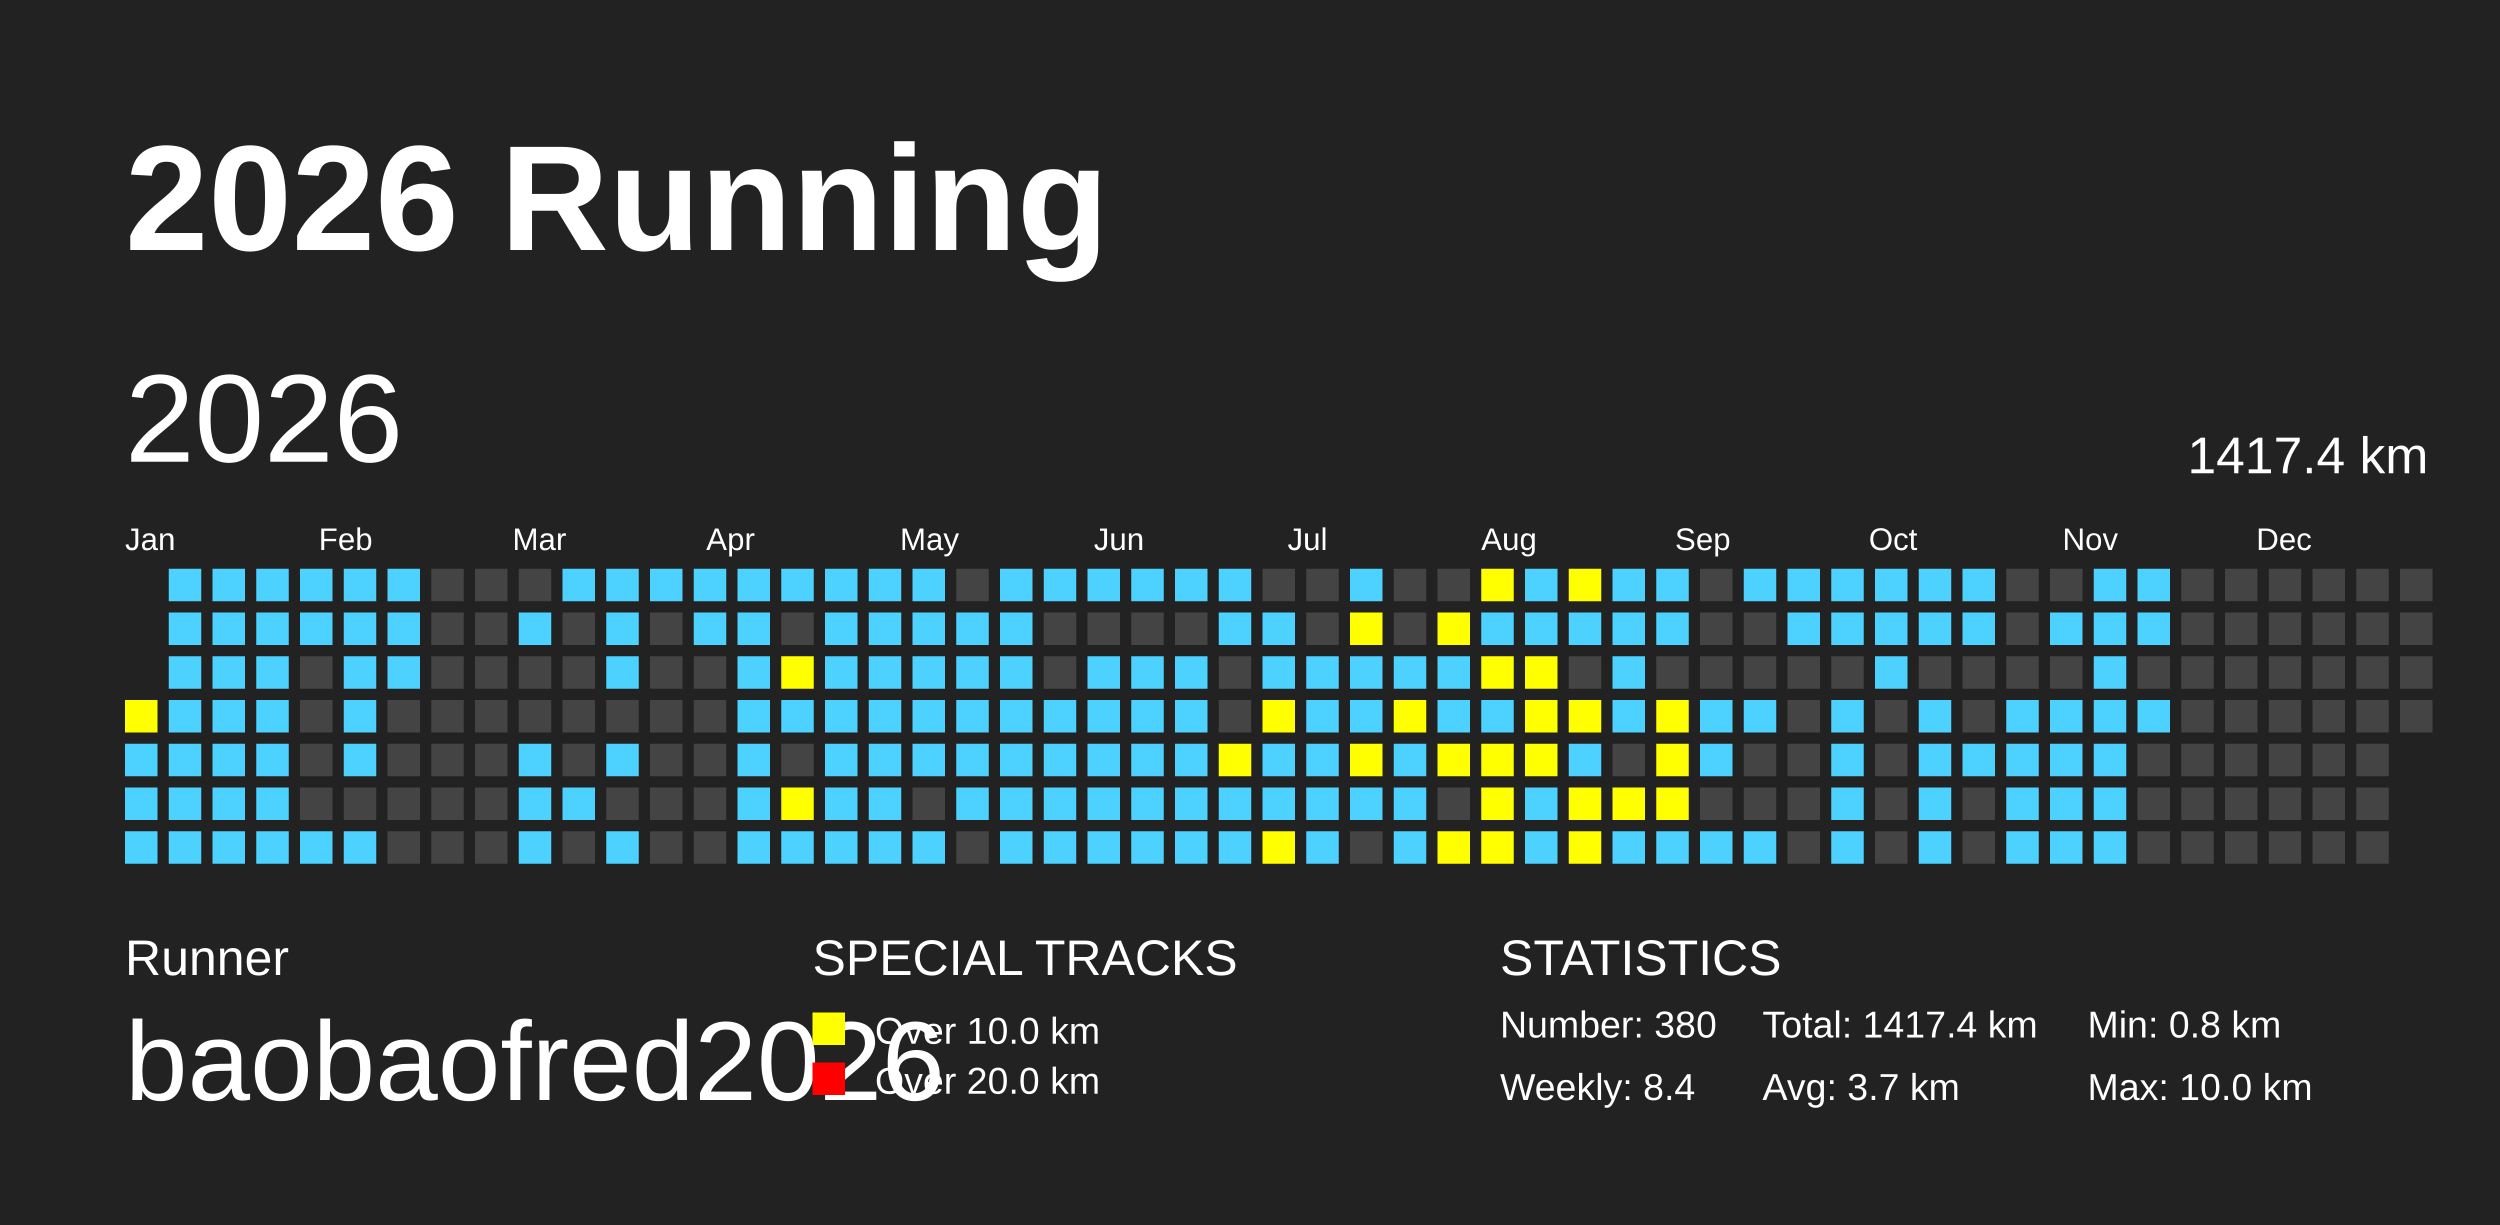
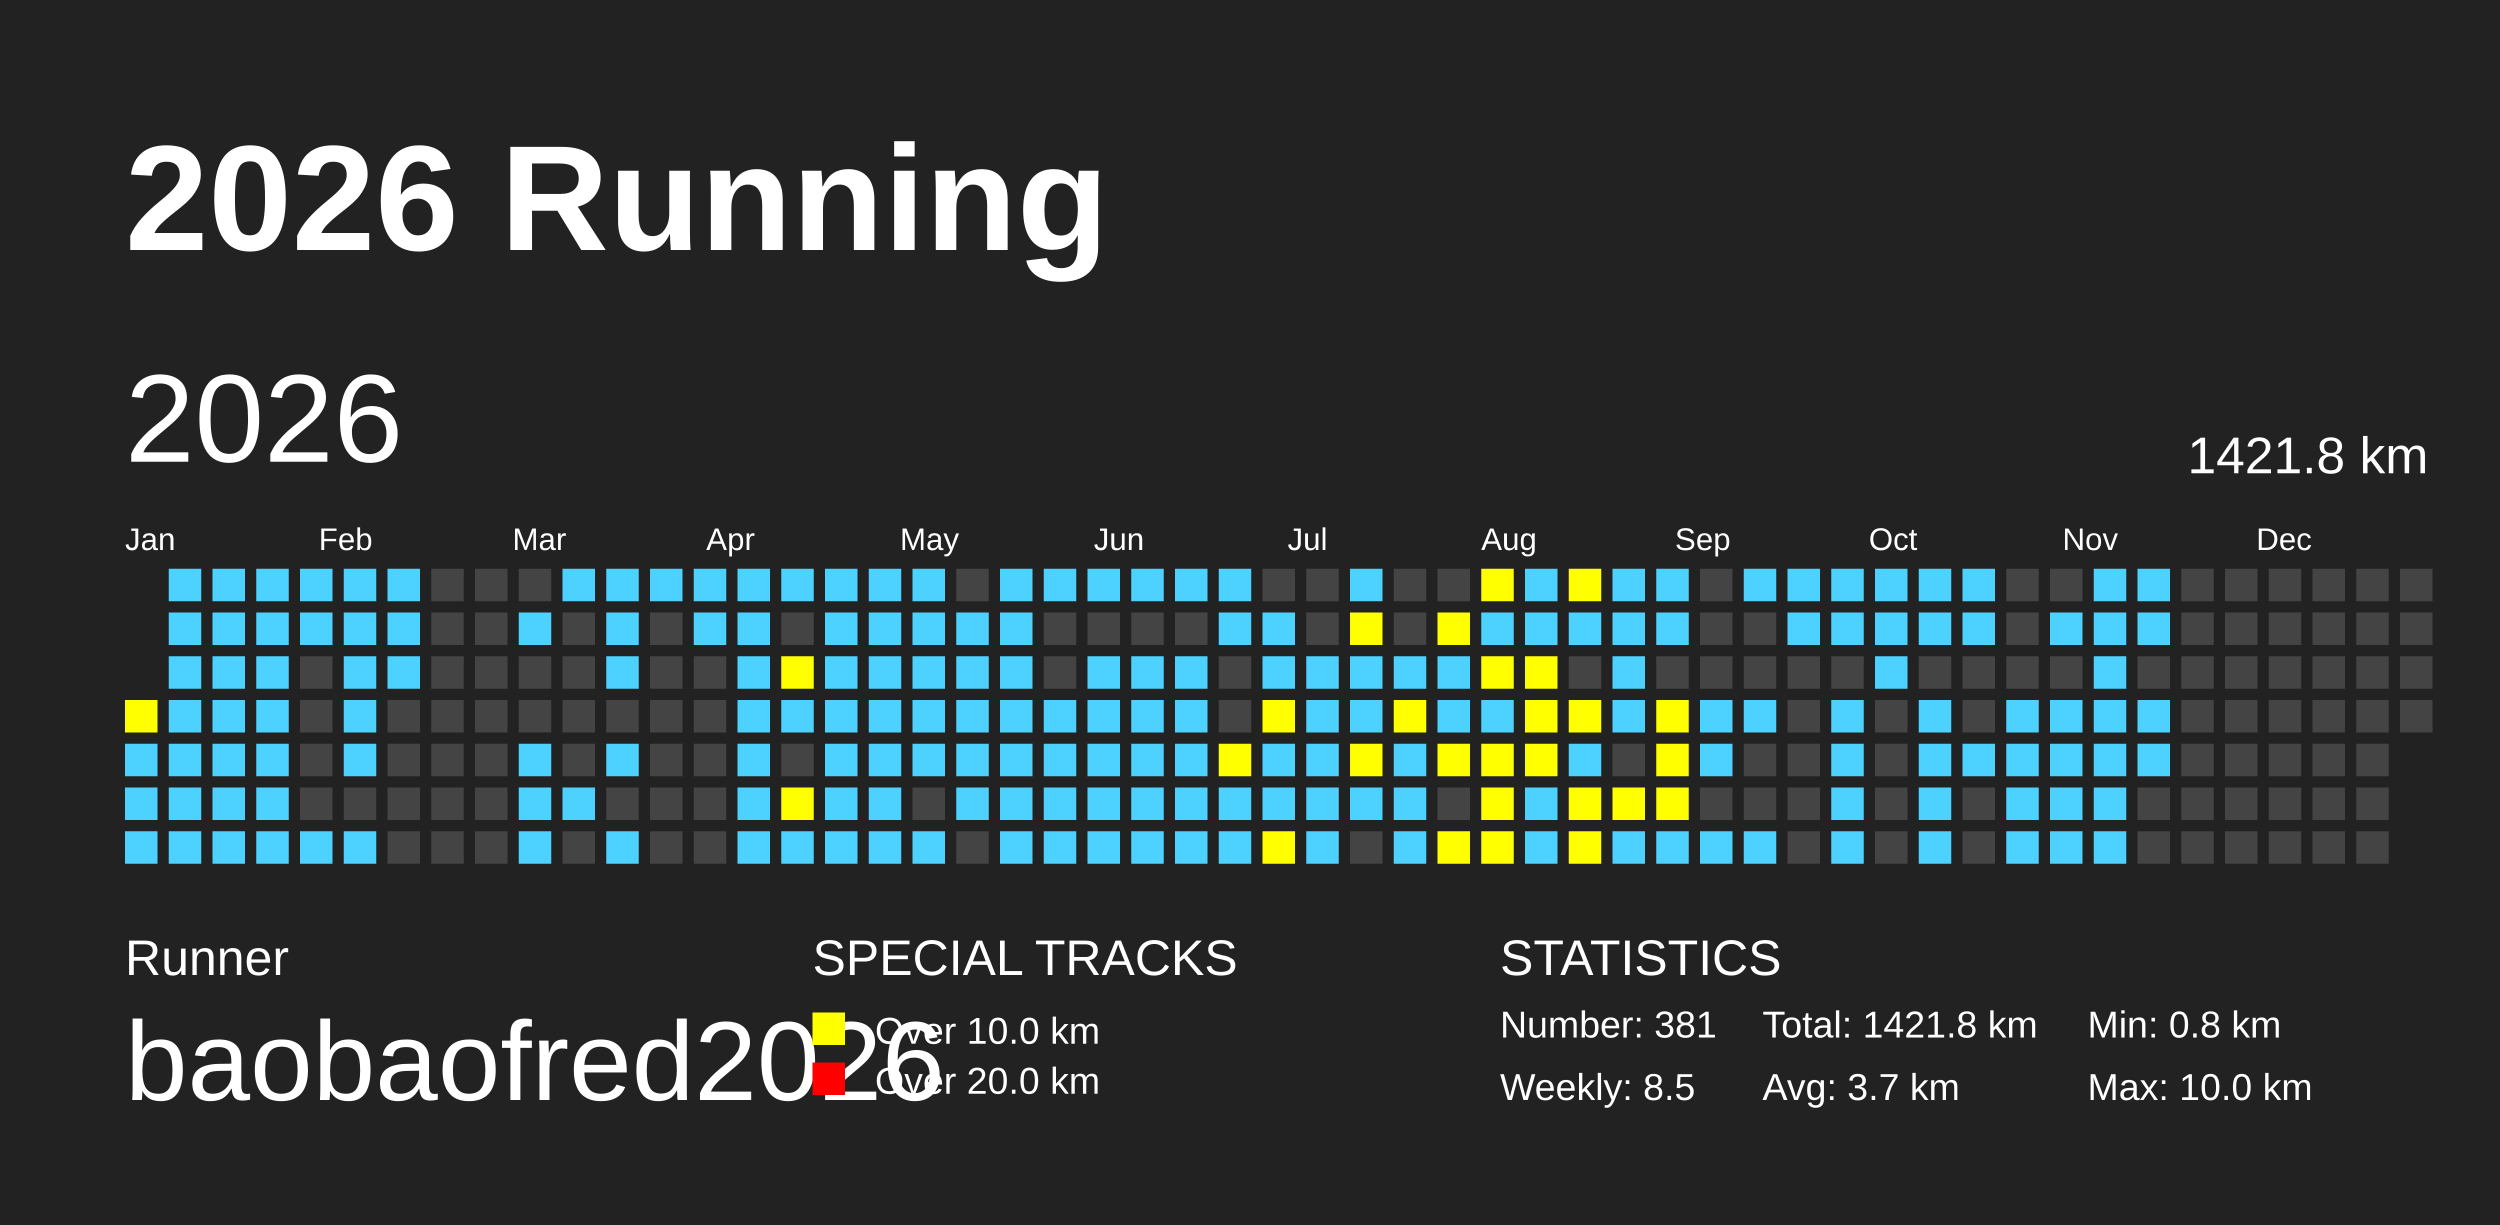
<svg xmlns="http://www.w3.org/2000/svg" baseProfile="full" height="98mm" version="1.1" viewBox="0,0,200,98" width="200mm">
  <defs />
  <rect fill="#222222" height="98" width="200" x="0" y="0" />
  <text fill="#FFFFFF" style="font-size:12px; font-family:Arial; font-weight:bold;" x="10" y="20">2026 Running</text>
  <text fill="#FFFFFF" style="font-size:4px; font-family:Arial" x="10" y="78">Runner</text>
  <text fill="#FFFFFF" style="font-size:9px; font-family:Arial" x="10" y="88">baobaofred2026</text>
  <text fill="#FFFFFF" style="font-size:4px; font-family:Arial" x="65" y="78">SPECIAL TRACKS</text>
  <rect fill="yellow" height="2.6" width="2.6" x="65" y="81" />
  <text fill="#FFFFFF" style="font-size:3px; font-family:Arial" x="70" y="83.5">Over 10.0 km</text>
  <rect fill="red" height="2.6" width="2.6" x="65" y="85" />
  <text fill="#FFFFFF" style="font-size:3px; font-family:Arial" x="70" y="87.5">Over 20.0 km</text>
  <text fill="#FFFFFF" style="font-size:4px; font-family:Arial" x="120" y="78">STATISTICS</text>
-   <text fill="#FFFFFF" style="font-size:3px; font-family:Arial" x="120" y="83">Number: 380</text>
-   <text fill="#FFFFFF" style="font-size:3px; font-family:Arial" x="120" y="88">Weekly: 8.4</text>
-   <text fill="#FFFFFF" style="font-size:3px; font-family:Arial" x="141" y="83">Total: 1417.4 km</text>
+   <text fill="#FFFFFF" style="font-size:3px; font-family:Arial" x="120" y="83">Number: 381</text>
+   <text fill="#FFFFFF" style="font-size:3px; font-family:Arial" x="120" y="88">Weekly: 8.5</text>
+   <text fill="#FFFFFF" style="font-size:3px; font-family:Arial" x="141" y="83">Total: 1421.8 km</text>
  <text fill="#FFFFFF" style="font-size:3px; font-family:Arial" x="141" y="88">Avg: 3.7 km</text>
  <text fill="#FFFFFF" style="font-size:3px; font-family:Arial" x="167" y="83">Min: 0.8 km</text>
  <text fill="#FFFFFF" style="font-size:3px; font-family:Arial" x="167" y="88">Max: 10.0 km</text>
  <text dominant-baseline="hanging" fill="#FFFFFF" style="font-size:10.0px; font-family:Arial;" x="10" y="30">2026</text>
-   <text dominant-baseline="hanging" fill="#FFFFFF" style="font-size:4.125px; font-family:Arial;" x="175" y="35">1417.4 km</text>
+   <text dominant-baseline="hanging" fill="#FFFFFF" style="font-size:4.125px; font-family:Arial;" x="175" y="35">1421.8 km</text>
  <text fill="#FFFFFF" style="font-size:2.5px; font-family:Arial" x="10.0" y="44">Jan</text>
  <text fill="#FFFFFF" style="font-size:2.5px; font-family:Arial" x="25.5" y="44">Feb</text>
  <text fill="#FFFFFF" style="font-size:2.5px; font-family:Arial" x="41.0" y="44">Mar</text>
  <text fill="#FFFFFF" style="font-size:2.5px; font-family:Arial" x="56.5" y="44">Apr</text>
  <text fill="#FFFFFF" style="font-size:2.5px; font-family:Arial" x="72.0" y="44">May</text>
  <text fill="#FFFFFF" style="font-size:2.5px; font-family:Arial" x="87.5" y="44">Jun</text>
  <text fill="#FFFFFF" style="font-size:2.5px; font-family:Arial" x="103.0" y="44">Jul</text>
  <text fill="#FFFFFF" style="font-size:2.5px; font-family:Arial" x="118.5" y="44">Aug</text>
  <text fill="#FFFFFF" style="font-size:2.5px; font-family:Arial" x="134.0" y="44">Sep</text>
  <text fill="#FFFFFF" style="font-size:2.5px; font-family:Arial" x="149.5" y="44">Oct</text>
  <text fill="#FFFFFF" style="font-size:2.5px; font-family:Arial" x="165.0" y="44">Nov</text>
  <text fill="#FFFFFF" style="font-size:2.5px; font-family:Arial" x="180.5" y="44">Dec</text>
  <rect fill="yellow" height="2.6" width="2.6" x="10.0" y="56.0" />
  <rect fill="#4DD2FF" height="2.6" width="2.6" x="10.0" y="59.5" />
  <rect fill="#4DD2FF" height="2.6" width="2.6" x="10.0" y="63.0" />
  <rect fill="#4DD2FF" height="2.6" width="2.6" x="10.0" y="66.5" />
  <rect fill="#4DD2FF" height="2.6" width="2.6" x="13.5" y="45.5" />
  <rect fill="#4DD2FF" height="2.6" width="2.6" x="13.5" y="49.0" />
  <rect fill="#4DD2FF" height="2.6" width="2.6" x="13.5" y="52.5" />
  <rect fill="#4DD2FF" height="2.6" width="2.6" x="13.5" y="56.0" />
  <rect fill="#4DD2FF" height="2.6" width="2.6" x="13.5" y="59.5" />
  <rect fill="#4DD2FF" height="2.6" width="2.6" x="13.5" y="63.0" />
  <rect fill="#4DD2FF" height="2.6" width="2.6" x="13.5" y="66.5" />
  <rect fill="#4DD2FF" height="2.6" width="2.6" x="17.0" y="45.5" />
  <rect fill="#4DD2FF" height="2.6" width="2.6" x="17.0" y="49.0" />
  <rect fill="#4DD2FF" height="2.6" width="2.6" x="17.0" y="52.5" />
  <rect fill="#4DD2FF" height="2.6" width="2.6" x="17.0" y="56.0" />
  <rect fill="#4DD2FF" height="2.6" width="2.6" x="17.0" y="59.5" />
  <rect fill="#4DD2FF" height="2.6" width="2.6" x="17.0" y="63.0" />
  <rect fill="#4DD2FF" height="2.6" width="2.6" x="17.0" y="66.5" />
  <rect fill="#4DD2FF" height="2.6" width="2.6" x="20.5" y="45.5" />
  <rect fill="#4DD2FF" height="2.6" width="2.6" x="20.5" y="49.0" />
  <rect fill="#4DD2FF" height="2.6" width="2.6" x="20.5" y="52.5" />
  <rect fill="#4DD2FF" height="2.6" width="2.6" x="20.5" y="56.0" />
  <rect fill="#4DD2FF" height="2.6" width="2.6" x="20.5" y="59.5" />
  <rect fill="#4DD2FF" height="2.6" width="2.6" x="20.5" y="63.0" />
  <rect fill="#4DD2FF" height="2.6" width="2.6" x="20.5" y="66.5" />
  <rect fill="#4DD2FF" height="2.6" width="2.6" x="24.0" y="45.5" />
  <rect fill="#4DD2FF" height="2.6" width="2.6" x="24.0" y="49.0" />
  <rect fill="#444444" height="2.6" width="2.6" x="24.0" y="52.5" />
  <rect fill="#444444" height="2.6" width="2.6" x="24.0" y="56.0" />
  <rect fill="#444444" height="2.6" width="2.6" x="24.0" y="59.5" />
  <rect fill="#444444" height="2.6" width="2.6" x="24.0" y="63.0" />
  <rect fill="#4DD2FF" height="2.6" width="2.6" x="24.0" y="66.5" />
  <rect fill="#4DD2FF" height="2.6" width="2.6" x="27.5" y="45.5" />
  <rect fill="#4DD2FF" height="2.6" width="2.6" x="27.5" y="49.0" />
  <rect fill="#4DD2FF" height="2.6" width="2.6" x="27.5" y="52.5" />
  <rect fill="#4DD2FF" height="2.6" width="2.6" x="27.5" y="56.0" />
  <rect fill="#4DD2FF" height="2.6" width="2.6" x="27.5" y="59.5" />
  <rect fill="#444444" height="2.6" width="2.6" x="27.5" y="63.0" />
  <rect fill="#4DD2FF" height="2.6" width="2.6" x="27.5" y="66.5" />
  <rect fill="#4DD2FF" height="2.6" width="2.6" x="31.0" y="45.5" />
  <rect fill="#4DD2FF" height="2.6" width="2.6" x="31.0" y="49.0" />
  <rect fill="#4DD2FF" height="2.6" width="2.6" x="31.0" y="52.5" />
  <rect fill="#444444" height="2.6" width="2.6" x="31.0" y="56.0" />
  <rect fill="#444444" height="2.6" width="2.6" x="31.0" y="59.5" />
  <rect fill="#444444" height="2.6" width="2.6" x="31.0" y="63.0" />
  <rect fill="#444444" height="2.6" width="2.6" x="31.0" y="66.5" />
  <rect fill="#444444" height="2.6" width="2.6" x="34.5" y="45.5" />
  <rect fill="#444444" height="2.6" width="2.6" x="34.5" y="49.0" />
  <rect fill="#444444" height="2.6" width="2.6" x="34.5" y="52.5" />
  <rect fill="#444444" height="2.6" width="2.6" x="34.5" y="56.0" />
  <rect fill="#444444" height="2.6" width="2.6" x="34.5" y="59.5" />
  <rect fill="#444444" height="2.6" width="2.6" x="34.5" y="63.0" />
  <rect fill="#444444" height="2.6" width="2.6" x="34.5" y="66.5" />
  <rect fill="#444444" height="2.6" width="2.6" x="38.0" y="45.5" />
  <rect fill="#444444" height="2.6" width="2.6" x="38.0" y="49.0" />
  <rect fill="#444444" height="2.6" width="2.6" x="38.0" y="52.5" />
  <rect fill="#444444" height="2.6" width="2.6" x="38.0" y="56.0" />
  <rect fill="#444444" height="2.6" width="2.6" x="38.0" y="59.5" />
  <rect fill="#444444" height="2.6" width="2.6" x="38.0" y="63.0" />
  <rect fill="#444444" height="2.6" width="2.6" x="38.0" y="66.5" />
  <rect fill="#444444" height="2.6" width="2.6" x="41.5" y="45.5" />
  <rect fill="#4DD2FF" height="2.6" width="2.6" x="41.5" y="49.0" />
  <rect fill="#444444" height="2.6" width="2.6" x="41.5" y="52.5" />
  <rect fill="#444444" height="2.6" width="2.6" x="41.5" y="56.0" />
  <rect fill="#4DD2FF" height="2.6" width="2.6" x="41.5" y="59.5" />
  <rect fill="#4DD2FF" height="2.6" width="2.6" x="41.5" y="63.0" />
  <rect fill="#4DD2FF" height="2.6" width="2.6" x="41.5" y="66.5" />
  <rect fill="#4DD2FF" height="2.6" width="2.6" x="45.0" y="45.5" />
  <rect fill="#444444" height="2.6" width="2.6" x="45.0" y="49.0" />
  <rect fill="#444444" height="2.6" width="2.6" x="45.0" y="52.5" />
  <rect fill="#444444" height="2.6" width="2.6" x="45.0" y="56.0" />
  <rect fill="#444444" height="2.6" width="2.6" x="45.0" y="59.5" />
  <rect fill="#4DD2FF" height="2.6" width="2.6" x="45.0" y="63.0" />
  <rect fill="#444444" height="2.6" width="2.6" x="45.0" y="66.5" />
  <rect fill="#4DD2FF" height="2.6" width="2.6" x="48.5" y="45.5" />
  <rect fill="#4DD2FF" height="2.6" width="2.6" x="48.5" y="49.0" />
  <rect fill="#4DD2FF" height="2.6" width="2.6" x="48.5" y="52.5" />
  <rect fill="#444444" height="2.6" width="2.6" x="48.5" y="56.0" />
  <rect fill="#4DD2FF" height="2.6" width="2.6" x="48.5" y="59.5" />
  <rect fill="#444444" height="2.6" width="2.6" x="48.5" y="63.0" />
  <rect fill="#4DD2FF" height="2.6" width="2.6" x="48.5" y="66.5" />
  <rect fill="#4DD2FF" height="2.6" width="2.6" x="52.0" y="45.5" />
  <rect fill="#444444" height="2.6" width="2.6" x="52.0" y="49.0" />
  <rect fill="#444444" height="2.6" width="2.6" x="52.0" y="52.5" />
  <rect fill="#444444" height="2.6" width="2.6" x="52.0" y="56.0" />
  <rect fill="#444444" height="2.6" width="2.6" x="52.0" y="59.5" />
  <rect fill="#444444" height="2.6" width="2.6" x="52.0" y="63.0" />
  <rect fill="#444444" height="2.6" width="2.6" x="52.0" y="66.5" />
  <rect fill="#4DD2FF" height="2.6" width="2.6" x="55.5" y="45.5" />
  <rect fill="#4DD2FF" height="2.6" width="2.6" x="55.5" y="49.0" />
  <rect fill="#444444" height="2.6" width="2.6" x="55.5" y="52.5" />
  <rect fill="#444444" height="2.6" width="2.6" x="55.5" y="56.0" />
  <rect fill="#444444" height="2.6" width="2.6" x="55.5" y="59.5" />
  <rect fill="#444444" height="2.6" width="2.6" x="55.5" y="63.0" />
  <rect fill="#444444" height="2.6" width="2.6" x="55.5" y="66.5" />
  <rect fill="#4DD2FF" height="2.6" width="2.6" x="59.0" y="45.5" />
  <rect fill="#4DD2FF" height="2.6" width="2.6" x="59.0" y="49.0" />
  <rect fill="#4DD2FF" height="2.6" width="2.6" x="59.0" y="52.5" />
  <rect fill="#4DD2FF" height="2.6" width="2.6" x="59.0" y="56.0" />
  <rect fill="#4DD2FF" height="2.6" width="2.6" x="59.0" y="59.5" />
  <rect fill="#4DD2FF" height="2.6" width="2.6" x="59.0" y="63.0" />
  <rect fill="#4DD2FF" height="2.6" width="2.6" x="59.0" y="66.5" />
  <rect fill="#4DD2FF" height="2.6" width="2.6" x="62.5" y="45.5" />
  <rect fill="#444444" height="2.6" width="2.6" x="62.5" y="49.0" />
  <rect fill="yellow" height="2.6" width="2.6" x="62.5" y="52.5" />
  <rect fill="#4DD2FF" height="2.6" width="2.6" x="62.5" y="56.0" />
  <rect fill="#444444" height="2.6" width="2.6" x="62.5" y="59.5" />
  <rect fill="yellow" height="2.6" width="2.6" x="62.5" y="63.0" />
  <rect fill="#4DD2FF" height="2.6" width="2.6" x="62.5" y="66.5" />
  <rect fill="#4DD2FF" height="2.6" width="2.6" x="66.0" y="45.5" />
  <rect fill="#4DD2FF" height="2.6" width="2.6" x="66.0" y="49.0" />
  <rect fill="#4DD2FF" height="2.6" width="2.6" x="66.0" y="52.5" />
  <rect fill="#4DD2FF" height="2.6" width="2.6" x="66.0" y="56.0" />
  <rect fill="#4DD2FF" height="2.6" width="2.6" x="66.0" y="59.5" />
  <rect fill="#4DD2FF" height="2.6" width="2.6" x="66.0" y="63.0" />
  <rect fill="#4DD2FF" height="2.6" width="2.6" x="66.0" y="66.5" />
  <rect fill="#4DD2FF" height="2.6" width="2.6" x="69.5" y="45.5" />
  <rect fill="#4DD2FF" height="2.6" width="2.6" x="69.5" y="49.0" />
  <rect fill="#4DD2FF" height="2.6" width="2.6" x="69.5" y="52.5" />
  <rect fill="#4DD2FF" height="2.6" width="2.6" x="69.5" y="56.0" />
  <rect fill="#4DD2FF" height="2.6" width="2.6" x="69.5" y="59.5" />
  <rect fill="#4DD2FF" height="2.6" width="2.6" x="69.5" y="63.0" />
  <rect fill="#4DD2FF" height="2.6" width="2.6" x="69.5" y="66.5" />
  <rect fill="#4DD2FF" height="2.6" width="2.6" x="73.0" y="45.5" />
  <rect fill="#4DD2FF" height="2.6" width="2.6" x="73.0" y="49.0" />
  <rect fill="#4DD2FF" height="2.6" width="2.6" x="73.0" y="52.5" />
  <rect fill="#4DD2FF" height="2.6" width="2.6" x="73.0" y="56.0" />
  <rect fill="#4DD2FF" height="2.6" width="2.6" x="73.0" y="59.5" />
  <rect fill="#444444" height="2.6" width="2.6" x="73.0" y="63.0" />
  <rect fill="#4DD2FF" height="2.6" width="2.6" x="73.0" y="66.5" />
  <rect fill="#444444" height="2.6" width="2.6" x="76.5" y="45.5" />
  <rect fill="#4DD2FF" height="2.6" width="2.6" x="76.5" y="49.0" />
  <rect fill="#4DD2FF" height="2.6" width="2.6" x="76.5" y="52.5" />
  <rect fill="#4DD2FF" height="2.6" width="2.6" x="76.5" y="56.0" />
  <rect fill="#4DD2FF" height="2.6" width="2.6" x="76.5" y="59.5" />
  <rect fill="#4DD2FF" height="2.6" width="2.6" x="76.5" y="63.0" />
  <rect fill="#444444" height="2.6" width="2.6" x="76.5" y="66.5" />
  <rect fill="#4DD2FF" height="2.6" width="2.6" x="80.0" y="45.5" />
  <rect fill="#4DD2FF" height="2.6" width="2.6" x="80.0" y="49.0" />
  <rect fill="#4DD2FF" height="2.6" width="2.6" x="80.0" y="52.5" />
  <rect fill="#4DD2FF" height="2.6" width="2.6" x="80.0" y="56.0" />
  <rect fill="#4DD2FF" height="2.6" width="2.6" x="80.0" y="59.5" />
  <rect fill="#4DD2FF" height="2.6" width="2.6" x="80.0" y="63.0" />
  <rect fill="#4DD2FF" height="2.6" width="2.6" x="80.0" y="66.5" />
  <rect fill="#4DD2FF" height="2.6" width="2.6" x="83.5" y="45.5" />
  <rect fill="#444444" height="2.6" width="2.6" x="83.5" y="49.0" />
  <rect fill="#444444" height="2.6" width="2.6" x="83.5" y="52.5" />
  <rect fill="#4DD2FF" height="2.6" width="2.6" x="83.5" y="56.0" />
  <rect fill="#4DD2FF" height="2.6" width="2.6" x="83.5" y="59.5" />
  <rect fill="#4DD2FF" height="2.6" width="2.6" x="83.5" y="63.0" />
  <rect fill="#4DD2FF" height="2.6" width="2.6" x="83.5" y="66.5" />
  <rect fill="#4DD2FF" height="2.6" width="2.6" x="87.0" y="45.5" />
  <rect fill="#444444" height="2.6" width="2.6" x="87.0" y="49.0" />
  <rect fill="#4DD2FF" height="2.6" width="2.6" x="87.0" y="52.5" />
  <rect fill="#4DD2FF" height="2.6" width="2.6" x="87.0" y="56.0" />
  <rect fill="#4DD2FF" height="2.6" width="2.6" x="87.0" y="59.5" />
  <rect fill="#4DD2FF" height="2.6" width="2.6" x="87.0" y="63.0" />
  <rect fill="#4DD2FF" height="2.6" width="2.6" x="87.0" y="66.5" />
  <rect fill="#4DD2FF" height="2.6" width="2.6" x="90.5" y="45.5" />
  <rect fill="#444444" height="2.6" width="2.6" x="90.5" y="49.0" />
  <rect fill="#4DD2FF" height="2.6" width="2.6" x="90.5" y="52.5" />
  <rect fill="#4DD2FF" height="2.6" width="2.6" x="90.5" y="56.0" />
  <rect fill="#4DD2FF" height="2.6" width="2.6" x="90.5" y="59.5" />
  <rect fill="#4DD2FF" height="2.6" width="2.6" x="90.5" y="63.0" />
  <rect fill="#4DD2FF" height="2.6" width="2.6" x="90.5" y="66.5" />
  <rect fill="#4DD2FF" height="2.6" width="2.6" x="94.0" y="45.5" />
  <rect fill="#444444" height="2.6" width="2.6" x="94.0" y="49.0" />
  <rect fill="#4DD2FF" height="2.6" width="2.6" x="94.0" y="52.5" />
  <rect fill="#4DD2FF" height="2.6" width="2.6" x="94.0" y="56.0" />
  <rect fill="#4DD2FF" height="2.6" width="2.6" x="94.0" y="59.5" />
  <rect fill="#4DD2FF" height="2.6" width="2.6" x="94.0" y="63.0" />
  <rect fill="#4DD2FF" height="2.6" width="2.6" x="94.0" y="66.5" />
  <rect fill="#4DD2FF" height="2.6" width="2.6" x="97.5" y="45.5" />
  <rect fill="#4DD2FF" height="2.6" width="2.6" x="97.5" y="49.0" />
  <rect fill="#444444" height="2.6" width="2.6" x="97.5" y="52.5" />
  <rect fill="#444444" height="2.6" width="2.6" x="97.5" y="56.0" />
  <rect fill="yellow" height="2.6" width="2.6" x="97.5" y="59.5" />
  <rect fill="#4DD2FF" height="2.6" width="2.6" x="97.5" y="63.0" />
  <rect fill="#4DD2FF" height="2.6" width="2.6" x="97.5" y="66.5" />
  <rect fill="#444444" height="2.6" width="2.6" x="101.0" y="45.5" />
  <rect fill="#4DD2FF" height="2.6" width="2.6" x="101.0" y="49.0" />
  <rect fill="#4DD2FF" height="2.6" width="2.6" x="101.0" y="52.5" />
  <rect fill="yellow" height="2.6" width="2.6" x="101.0" y="56.0" />
  <rect fill="#4DD2FF" height="2.6" width="2.6" x="101.0" y="59.5" />
  <rect fill="#4DD2FF" height="2.6" width="2.6" x="101.0" y="63.0" />
  <rect fill="yellow" height="2.6" width="2.6" x="101.0" y="66.5" />
  <rect fill="#444444" height="2.6" width="2.6" x="104.5" y="45.5" />
  <rect fill="#444444" height="2.6" width="2.6" x="104.5" y="49.0" />
  <rect fill="#4DD2FF" height="2.6" width="2.6" x="104.5" y="52.5" />
  <rect fill="#4DD2FF" height="2.6" width="2.6" x="104.5" y="56.0" />
  <rect fill="#4DD2FF" height="2.6" width="2.6" x="104.5" y="59.5" />
  <rect fill="#4DD2FF" height="2.6" width="2.6" x="104.5" y="63.0" />
  <rect fill="#4DD2FF" height="2.6" width="2.6" x="104.5" y="66.5" />
  <rect fill="#4DD2FF" height="2.6" width="2.6" x="108.0" y="45.5" />
  <rect fill="yellow" height="2.6" width="2.6" x="108.0" y="49.0" />
  <rect fill="#4DD2FF" height="2.6" width="2.6" x="108.0" y="52.5" />
  <rect fill="#4DD2FF" height="2.6" width="2.6" x="108.0" y="56.0" />
  <rect fill="yellow" height="2.6" width="2.6" x="108.0" y="59.5" />
  <rect fill="#4DD2FF" height="2.6" width="2.6" x="108.0" y="63.0" />
  <rect fill="#444444" height="2.6" width="2.6" x="108.0" y="66.5" />
  <rect fill="#444444" height="2.6" width="2.6" x="111.5" y="45.5" />
  <rect fill="#444444" height="2.6" width="2.6" x="111.5" y="49.0" />
  <rect fill="#4DD2FF" height="2.6" width="2.6" x="111.5" y="52.5" />
  <rect fill="yellow" height="2.6" width="2.6" x="111.5" y="56.0" />
  <rect fill="#4DD2FF" height="2.6" width="2.6" x="111.5" y="59.5" />
  <rect fill="#4DD2FF" height="2.6" width="2.6" x="111.5" y="63.0" />
  <rect fill="#4DD2FF" height="2.6" width="2.6" x="111.5" y="66.5" />
  <rect fill="#444444" height="2.6" width="2.6" x="115.0" y="45.5" />
  <rect fill="yellow" height="2.6" width="2.6" x="115.0" y="49.0" />
  <rect fill="#4DD2FF" height="2.6" width="2.6" x="115.0" y="52.5" />
  <rect fill="#4DD2FF" height="2.6" width="2.6" x="115.0" y="56.0" />
  <rect fill="yellow" height="2.6" width="2.6" x="115.0" y="59.5" />
  <rect fill="#444444" height="2.6" width="2.6" x="115.0" y="63.0" />
  <rect fill="yellow" height="2.6" width="2.6" x="115.0" y="66.5" />
  <rect fill="yellow" height="2.6" width="2.6" x="118.5" y="45.5" />
  <rect fill="#4DD2FF" height="2.6" width="2.6" x="118.5" y="49.0" />
  <rect fill="yellow" height="2.6" width="2.6" x="118.5" y="52.5" />
  <rect fill="#4DD2FF" height="2.6" width="2.6" x="118.5" y="56.0" />
  <rect fill="yellow" height="2.6" width="2.6" x="118.5" y="59.5" />
  <rect fill="yellow" height="2.6" width="2.6" x="118.5" y="63.0" />
  <rect fill="yellow" height="2.6" width="2.6" x="118.5" y="66.5" />
  <rect fill="#4DD2FF" height="2.6" width="2.6" x="122.0" y="45.5" />
  <rect fill="#4DD2FF" height="2.6" width="2.6" x="122.0" y="49.0" />
  <rect fill="yellow" height="2.6" width="2.6" x="122.0" y="52.5" />
  <rect fill="yellow" height="2.6" width="2.6" x="122.0" y="56.0" />
  <rect fill="yellow" height="2.6" width="2.6" x="122.0" y="59.5" />
  <rect fill="#4DD2FF" height="2.6" width="2.6" x="122.0" y="63.0" />
  <rect fill="#4DD2FF" height="2.6" width="2.6" x="122.0" y="66.5" />
  <rect fill="yellow" height="2.6" width="2.6" x="125.5" y="45.5" />
  <rect fill="#4DD2FF" height="2.6" width="2.6" x="125.5" y="49.0" />
  <rect fill="#444444" height="2.6" width="2.6" x="125.5" y="52.5" />
  <rect fill="yellow" height="2.6" width="2.6" x="125.5" y="56.0" />
  <rect fill="#4DD2FF" height="2.6" width="2.6" x="125.5" y="59.5" />
  <rect fill="yellow" height="2.6" width="2.6" x="125.5" y="63.0" />
  <rect fill="yellow" height="2.6" width="2.6" x="125.5" y="66.5" />
  <rect fill="#4DD2FF" height="2.6" width="2.6" x="129.0" y="45.5" />
  <rect fill="#4DD2FF" height="2.6" width="2.6" x="129.0" y="49.0" />
  <rect fill="#4DD2FF" height="2.6" width="2.6" x="129.0" y="52.5" />
  <rect fill="#4DD2FF" height="2.6" width="2.6" x="129.0" y="56.0" />
  <rect fill="#444444" height="2.6" width="2.6" x="129.0" y="59.5" />
  <rect fill="yellow" height="2.6" width="2.6" x="129.0" y="63.0" />
  <rect fill="#4DD2FF" height="2.6" width="2.6" x="129.0" y="66.5" />
  <rect fill="#4DD2FF" height="2.6" width="2.6" x="132.5" y="45.5" />
  <rect fill="#4DD2FF" height="2.6" width="2.6" x="132.5" y="49.0" />
  <rect fill="#444444" height="2.6" width="2.6" x="132.5" y="52.5" />
  <rect fill="yellow" height="2.6" width="2.6" x="132.5" y="56.0" />
  <rect fill="yellow" height="2.6" width="2.6" x="132.5" y="59.5" />
  <rect fill="yellow" height="2.6" width="2.6" x="132.5" y="63.0" />
  <rect fill="#4DD2FF" height="2.6" width="2.6" x="132.5" y="66.5" />
  <rect fill="#444444" height="2.6" width="2.6" x="136.0" y="45.5" />
  <rect fill="#444444" height="2.6" width="2.6" x="136.0" y="49.0" />
  <rect fill="#444444" height="2.6" width="2.6" x="136.0" y="52.5" />
  <rect fill="#4DD2FF" height="2.6" width="2.6" x="136.0" y="56.0" />
  <rect fill="#4DD2FF" height="2.6" width="2.6" x="136.0" y="59.5" />
  <rect fill="#444444" height="2.6" width="2.6" x="136.0" y="63.0" />
  <rect fill="#4DD2FF" height="2.6" width="2.6" x="136.0" y="66.5" />
  <rect fill="#4DD2FF" height="2.6" width="2.6" x="139.5" y="45.5" />
  <rect fill="#444444" height="2.6" width="2.6" x="139.5" y="49.0" />
  <rect fill="#444444" height="2.6" width="2.6" x="139.5" y="52.5" />
  <rect fill="#4DD2FF" height="2.6" width="2.6" x="139.5" y="56.0" />
  <rect fill="#444444" height="2.6" width="2.6" x="139.5" y="59.5" />
  <rect fill="#444444" height="2.6" width="2.6" x="139.5" y="63.0" />
  <rect fill="#4DD2FF" height="2.6" width="2.6" x="139.5" y="66.5" />
  <rect fill="#4DD2FF" height="2.6" width="2.6" x="143.0" y="45.5" />
  <rect fill="#4DD2FF" height="2.6" width="2.6" x="143.0" y="49.0" />
  <rect fill="#444444" height="2.6" width="2.6" x="143.0" y="52.5" />
  <rect fill="#444444" height="2.6" width="2.6" x="143.0" y="56.0" />
  <rect fill="#444444" height="2.6" width="2.6" x="143.0" y="59.5" />
  <rect fill="#444444" height="2.6" width="2.6" x="143.0" y="63.0" />
  <rect fill="#444444" height="2.6" width="2.6" x="143.0" y="66.5" />
  <rect fill="#4DD2FF" height="2.6" width="2.6" x="146.5" y="45.5" />
  <rect fill="#4DD2FF" height="2.6" width="2.6" x="146.5" y="49.0" />
  <rect fill="#444444" height="2.6" width="2.6" x="146.5" y="52.5" />
  <rect fill="#4DD2FF" height="2.6" width="2.6" x="146.5" y="56.0" />
  <rect fill="#4DD2FF" height="2.6" width="2.6" x="146.5" y="59.5" />
  <rect fill="#4DD2FF" height="2.6" width="2.6" x="146.5" y="63.0" />
  <rect fill="#4DD2FF" height="2.6" width="2.6" x="146.5" y="66.5" />
  <rect fill="#4DD2FF" height="2.6" width="2.6" x="150.0" y="45.5" />
  <rect fill="#4DD2FF" height="2.6" width="2.6" x="150.0" y="49.0" />
  <rect fill="#4DD2FF" height="2.6" width="2.6" x="150.0" y="52.5" />
  <rect fill="#444444" height="2.6" width="2.6" x="150.0" y="56.0" />
  <rect fill="#444444" height="2.6" width="2.6" x="150.0" y="59.5" />
  <rect fill="#444444" height="2.6" width="2.6" x="150.0" y="63.0" />
  <rect fill="#444444" height="2.6" width="2.6" x="150.0" y="66.5" />
  <rect fill="#4DD2FF" height="2.6" width="2.6" x="153.5" y="45.5" />
  <rect fill="#4DD2FF" height="2.6" width="2.6" x="153.5" y="49.0" />
  <rect fill="#444444" height="2.6" width="2.6" x="153.5" y="52.5" />
  <rect fill="#4DD2FF" height="2.6" width="2.6" x="153.5" y="56.0" />
  <rect fill="#4DD2FF" height="2.6" width="2.6" x="153.5" y="59.5" />
  <rect fill="#4DD2FF" height="2.6" width="2.6" x="153.5" y="63.0" />
  <rect fill="#4DD2FF" height="2.6" width="2.6" x="153.5" y="66.5" />
  <rect fill="#4DD2FF" height="2.6" width="2.6" x="157.0" y="45.5" />
  <rect fill="#4DD2FF" height="2.6" width="2.6" x="157.0" y="49.0" />
  <rect fill="#444444" height="2.6" width="2.6" x="157.0" y="52.5" />
  <rect fill="#444444" height="2.6" width="2.6" x="157.0" y="56.0" />
  <rect fill="#4DD2FF" height="2.6" width="2.6" x="157.0" y="59.5" />
  <rect fill="#444444" height="2.6" width="2.6" x="157.0" y="63.0" />
  <rect fill="#444444" height="2.6" width="2.6" x="157.0" y="66.5" />
  <rect fill="#444444" height="2.6" width="2.6" x="160.5" y="45.5" />
  <rect fill="#444444" height="2.6" width="2.6" x="160.5" y="49.0" />
  <rect fill="#444444" height="2.6" width="2.6" x="160.5" y="52.5" />
  <rect fill="#4DD2FF" height="2.6" width="2.6" x="160.5" y="56.0" />
  <rect fill="#4DD2FF" height="2.6" width="2.6" x="160.5" y="59.5" />
  <rect fill="#4DD2FF" height="2.6" width="2.6" x="160.5" y="63.0" />
  <rect fill="#4DD2FF" height="2.6" width="2.6" x="160.5" y="66.5" />
  <rect fill="#444444" height="2.6" width="2.6" x="164.0" y="45.5" />
  <rect fill="#4DD2FF" height="2.6" width="2.6" x="164.0" y="49.0" />
  <rect fill="#444444" height="2.6" width="2.6" x="164.0" y="52.5" />
  <rect fill="#4DD2FF" height="2.6" width="2.6" x="164.0" y="56.0" />
  <rect fill="#4DD2FF" height="2.6" width="2.6" x="164.0" y="59.5" />
  <rect fill="#4DD2FF" height="2.6" width="2.6" x="164.0" y="63.0" />
  <rect fill="#4DD2FF" height="2.6" width="2.6" x="164.0" y="66.5" />
  <rect fill="#4DD2FF" height="2.6" width="2.6" x="167.5" y="45.5" />
  <rect fill="#4DD2FF" height="2.6" width="2.6" x="167.5" y="49.0" />
  <rect fill="#4DD2FF" height="2.6" width="2.6" x="167.5" y="52.5" />
  <rect fill="#4DD2FF" height="2.6" width="2.6" x="167.5" y="56.0" />
  <rect fill="#4DD2FF" height="2.6" width="2.6" x="167.5" y="59.5" />
  <rect fill="#4DD2FF" height="2.6" width="2.6" x="167.5" y="63.0" />
  <rect fill="#4DD2FF" height="2.6" width="2.6" x="167.5" y="66.5" />
  <rect fill="#4DD2FF" height="2.6" width="2.6" x="171.0" y="45.5" />
  <rect fill="#4DD2FF" height="2.6" width="2.6" x="171.0" y="49.0" />
  <rect fill="#444444" height="2.6" width="2.6" x="171.0" y="52.5" />
  <rect fill="#4DD2FF" height="2.6" width="2.6" x="171.0" y="56.0" />
-   <rect fill="#444444" height="2.6" width="2.6" x="171.0" y="59.5" />
+   <rect fill="#4DD2FF" height="2.6" width="2.6" x="171.0" y="59.5" />
  <rect fill="#444444" height="2.6" width="2.6" x="171.0" y="63.0" />
  <rect fill="#444444" height="2.6" width="2.6" x="171.0" y="66.5" />
  <rect fill="#444444" height="2.6" width="2.6" x="174.5" y="45.5" />
  <rect fill="#444444" height="2.6" width="2.6" x="174.5" y="49.0" />
  <rect fill="#444444" height="2.6" width="2.6" x="174.5" y="52.5" />
  <rect fill="#444444" height="2.6" width="2.6" x="174.5" y="56.0" />
  <rect fill="#444444" height="2.6" width="2.6" x="174.5" y="59.5" />
  <rect fill="#444444" height="2.6" width="2.6" x="174.5" y="63.0" />
  <rect fill="#444444" height="2.6" width="2.6" x="174.5" y="66.5" />
  <rect fill="#444444" height="2.6" width="2.6" x="178.0" y="45.5" />
  <rect fill="#444444" height="2.6" width="2.6" x="178.0" y="49.0" />
  <rect fill="#444444" height="2.6" width="2.6" x="178.0" y="52.5" />
  <rect fill="#444444" height="2.6" width="2.6" x="178.0" y="56.0" />
  <rect fill="#444444" height="2.6" width="2.6" x="178.0" y="59.5" />
  <rect fill="#444444" height="2.6" width="2.6" x="178.0" y="63.0" />
  <rect fill="#444444" height="2.6" width="2.6" x="178.0" y="66.5" />
  <rect fill="#444444" height="2.6" width="2.6" x="181.5" y="45.5" />
  <rect fill="#444444" height="2.6" width="2.6" x="181.5" y="49.0" />
  <rect fill="#444444" height="2.6" width="2.6" x="181.5" y="52.5" />
  <rect fill="#444444" height="2.6" width="2.6" x="181.5" y="56.0" />
  <rect fill="#444444" height="2.6" width="2.6" x="181.5" y="59.5" />
  <rect fill="#444444" height="2.6" width="2.6" x="181.5" y="63.0" />
  <rect fill="#444444" height="2.6" width="2.6" x="181.5" y="66.5" />
  <rect fill="#444444" height="2.6" width="2.6" x="185.0" y="45.5" />
  <rect fill="#444444" height="2.6" width="2.6" x="185.0" y="49.0" />
  <rect fill="#444444" height="2.6" width="2.6" x="185.0" y="52.5" />
  <rect fill="#444444" height="2.6" width="2.6" x="185.0" y="56.0" />
  <rect fill="#444444" height="2.6" width="2.6" x="185.0" y="59.5" />
  <rect fill="#444444" height="2.6" width="2.6" x="185.0" y="63.0" />
  <rect fill="#444444" height="2.6" width="2.6" x="185.0" y="66.5" />
  <rect fill="#444444" height="2.6" width="2.6" x="188.5" y="45.5" />
  <rect fill="#444444" height="2.6" width="2.6" x="188.5" y="49.0" />
  <rect fill="#444444" height="2.6" width="2.6" x="188.5" y="52.5" />
  <rect fill="#444444" height="2.6" width="2.6" x="188.5" y="56.0" />
  <rect fill="#444444" height="2.6" width="2.6" x="188.5" y="59.5" />
  <rect fill="#444444" height="2.6" width="2.6" x="188.5" y="63.0" />
  <rect fill="#444444" height="2.6" width="2.6" x="188.5" y="66.5" />
  <rect fill="#444444" height="2.6" width="2.6" x="192.0" y="45.5" />
  <rect fill="#444444" height="2.6" width="2.6" x="192.0" y="49.0" />
  <rect fill="#444444" height="2.6" width="2.6" x="192.0" y="52.5" />
  <rect fill="#444444" height="2.6" width="2.6" x="192.0" y="56.0" />
</svg>
